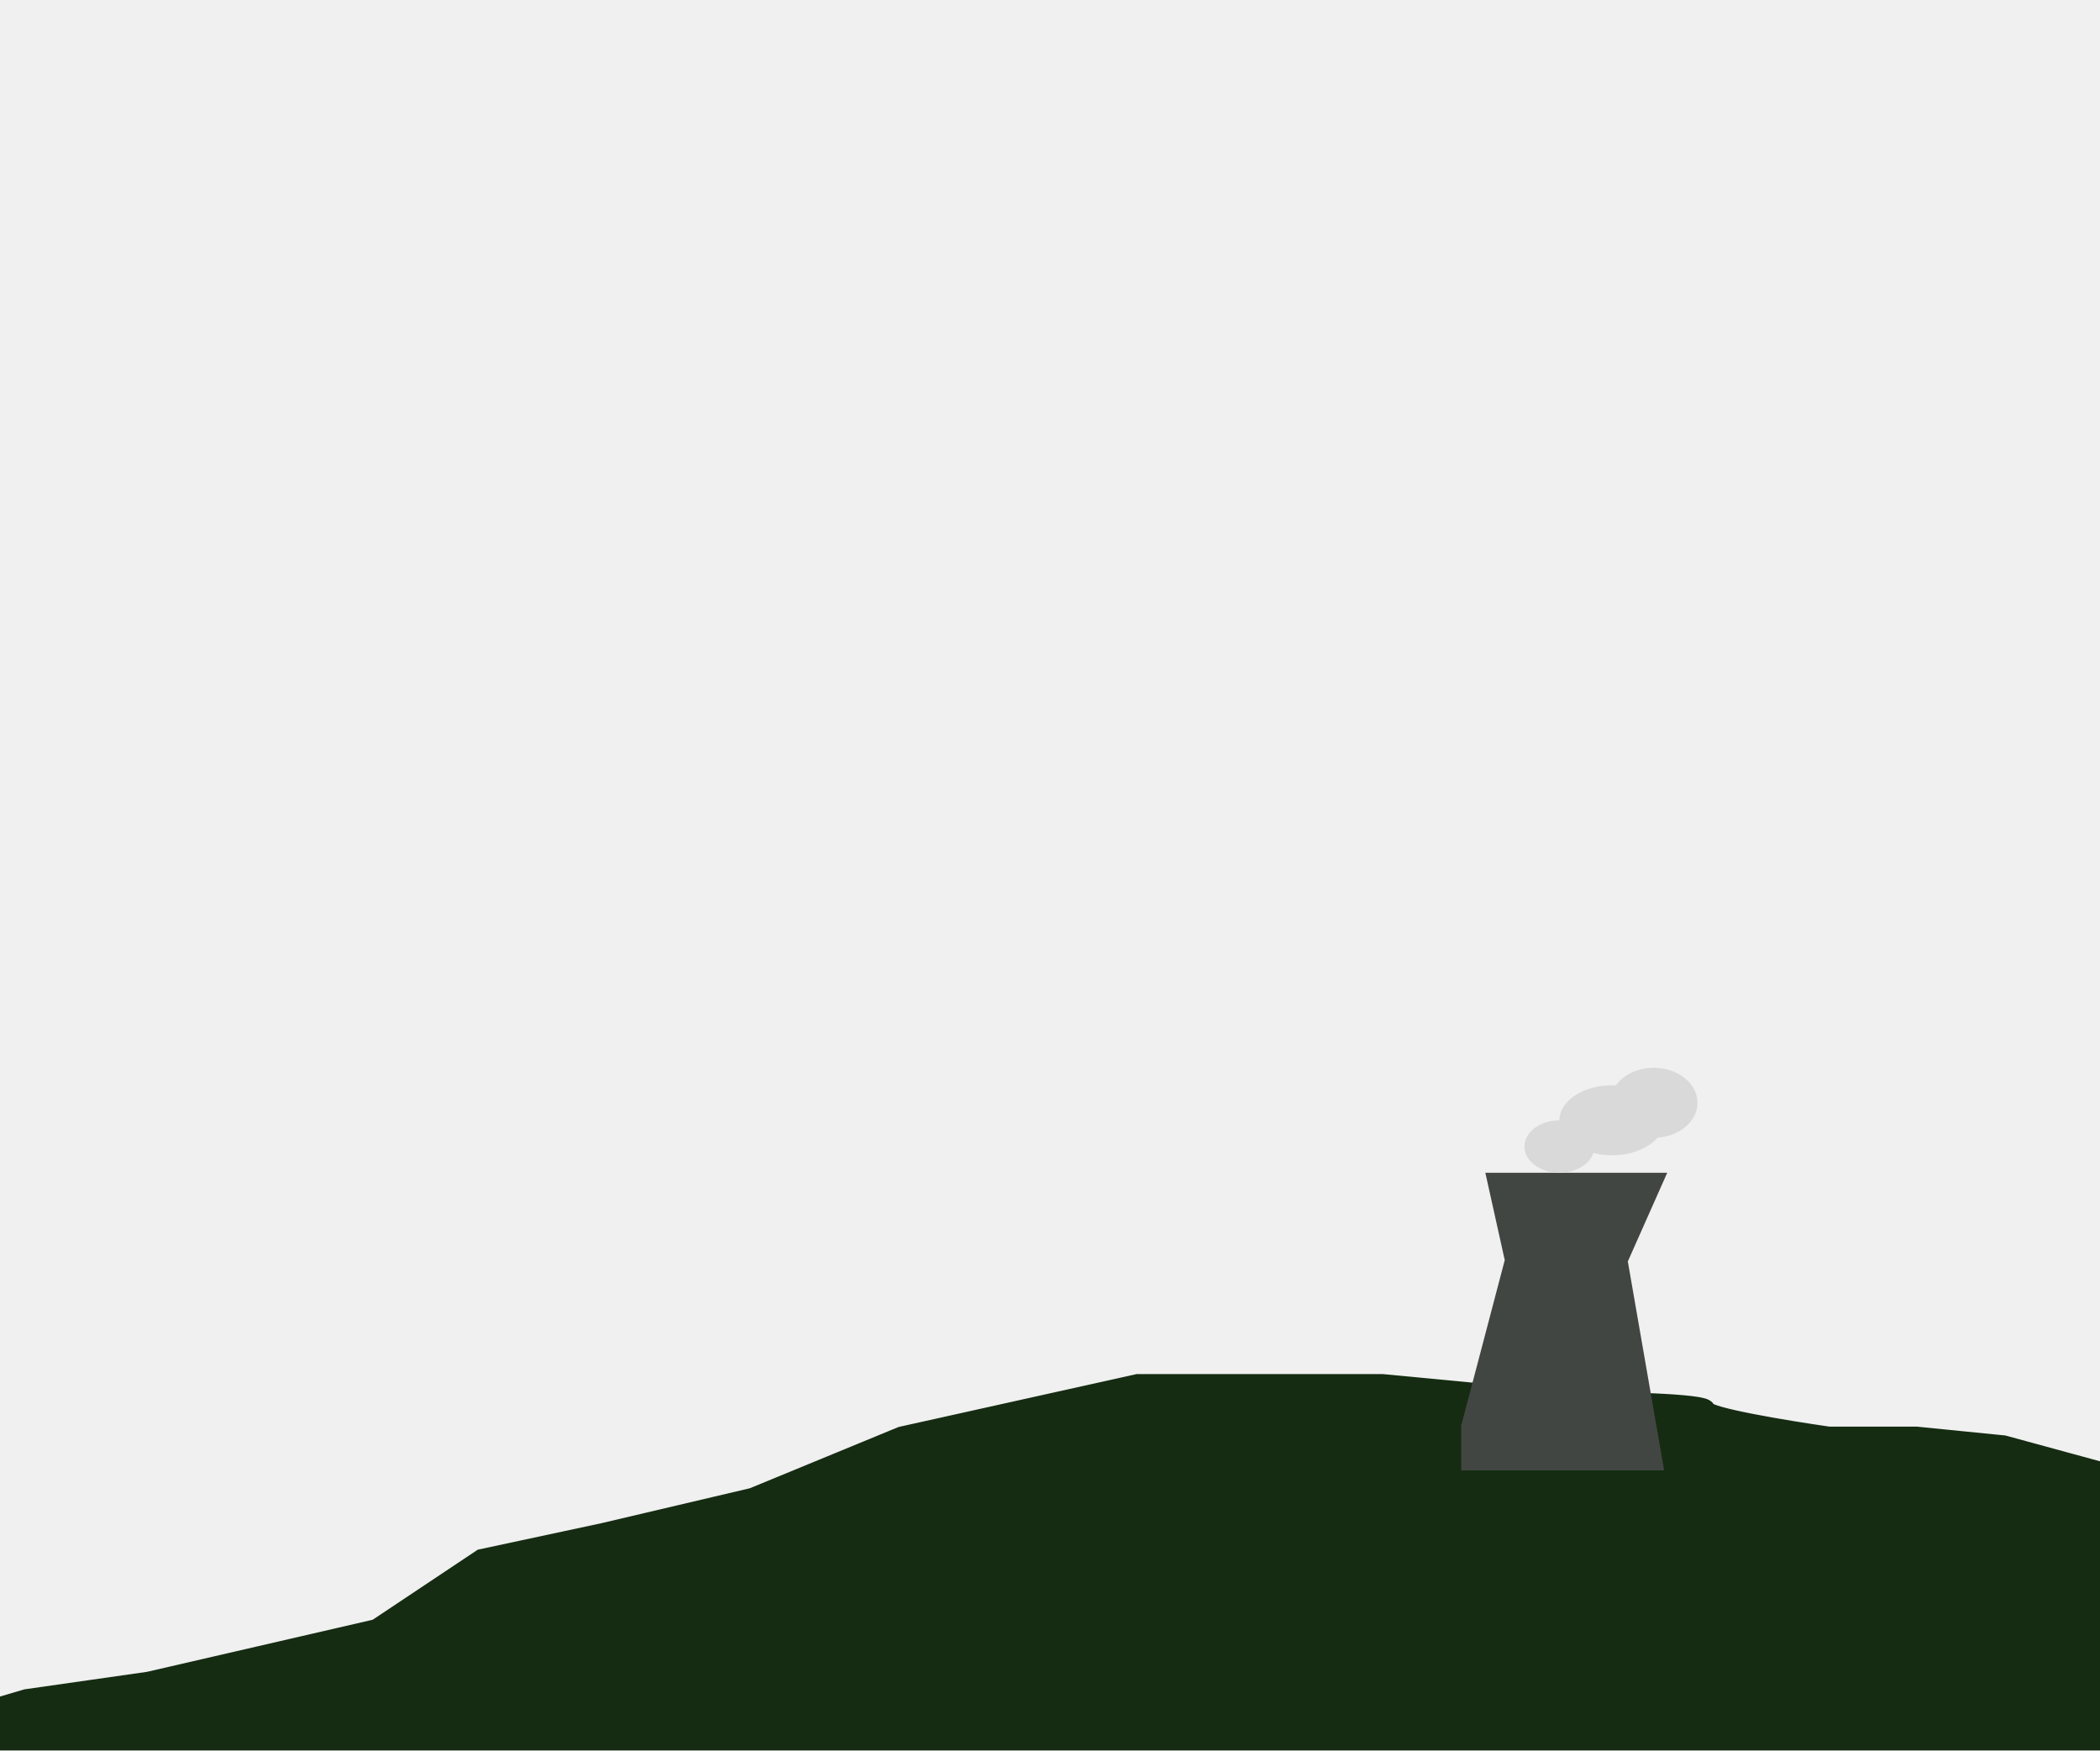
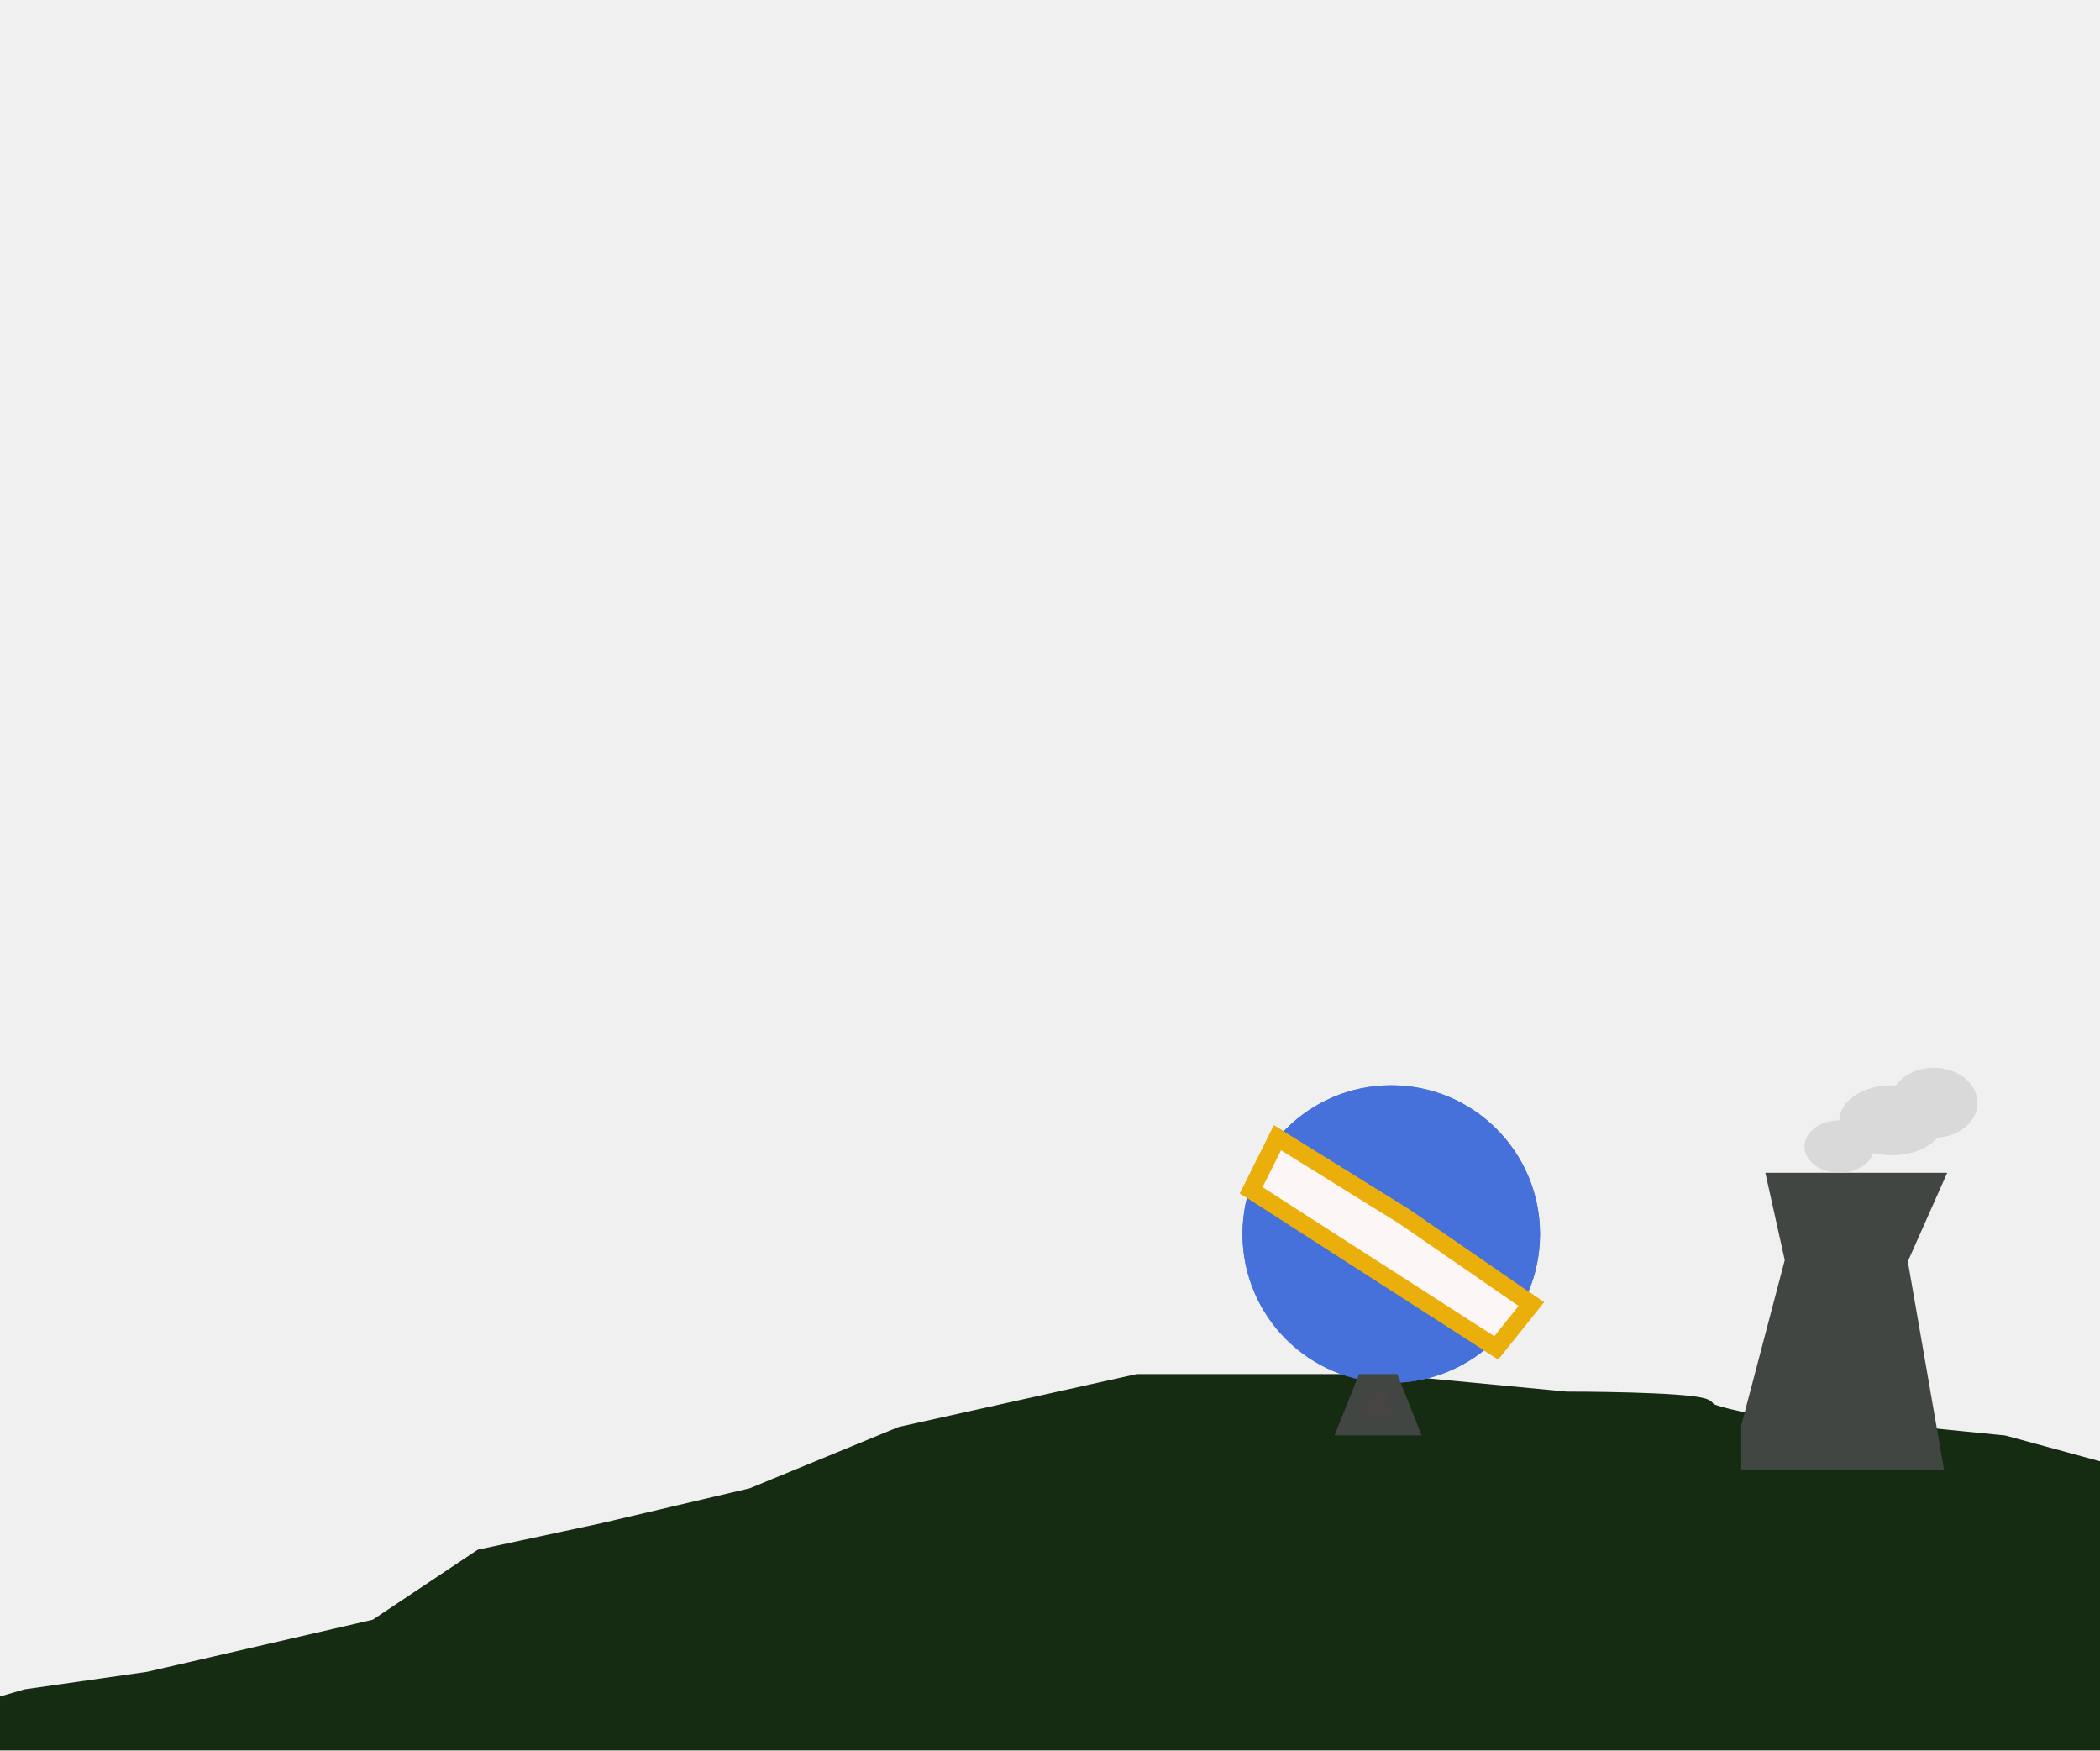
<svg xmlns="http://www.w3.org/2000/svg" width="120" height="100" viewBox="0 0 120 100" fill="none">
  <g clip-path="url(#clip0_34_5)">
    <path d="M65 79L51.5 82L43 85.5L34.5 87.5L27.5 89L21.5 93L8.5 96L1.5 97L-7 99.5H120V84L114.5 82.5L109.5 82H104.5C102.167 81.667 97.5 80.9 97.5 80.5C97.5 80.1 92.167 80 89.5 80L79 79H65Z" fill="#152C12" stroke="#152C12" />
-     <path d="M86.5 72L84 81.5V83.5H94.5L92.5 72L94.5 67.5H85.5L86.5 72Z" fill="#424642" stroke="#424642" />
-     <ellipse cx="89.111" cy="65.5" rx="2" ry="1.5" fill="#D9D9D9" />
-     <ellipse cx="92.111" cy="64" rx="3" ry="2" fill="#D9D9D9" />
-     <ellipse cx="94.5" cy="63" rx="2.5" ry="2" fill="#D9D9D9" />
+     <path d="M102.5 72L100 81.5V83.5H110.5L108.5 72L110.5 67.5H101.5L102.5 72Z" fill="#424642" stroke="#424642" />
+     <ellipse cx="105.111" cy="65.5" rx="2" ry="1.5" fill="#D9D9D9" />
+     <ellipse cx="108.111" cy="64" rx="3" ry="2" fill="#D9D9D9" />
+     <ellipse cx="110.5" cy="63" rx="2.5" ry="2" fill="#D9D9D9" />
+     <path d="M88 70.5C88 75.194 84.194 79 79.5 79C74.806 79 71 75.194 71 70.5C71 65.806 74.806 62 79.5 62C84.194 62 88 65.806 88 70.5Z" fill="#4670DA" />
+     <path d="M85.5 77L71.5 68L73 65L80.25 69.5L87.5 74.5L85.5 77Z" fill="#FDF6F6" stroke="#EAAF0B" />
+     <path d="M88 70.5C88 75.194 84.194 79 79.5 79C74.806 79 71 75.194 71 70.5C71 65.806 74.806 62 79.5 62C84.194 62 88 65.806 88 70.5Z" fill="#4670DA" />
+     <path d="M85.5 77L71.5 68L73 65L80.25 69.5L87.5 74.5L85.5 77Z" fill="#FDF6F6" stroke="#EAAF0B" />
+     <path d="M77 81.5L78 79H79.5L80.5 81.5H77Z" fill="#484444" stroke="#424642" />
  </g>
  <defs>
    <clipPath id="clip0_34_5">
      <rect width="120" height="100" fill="white" />
    </clipPath>
  </defs>
</svg>
